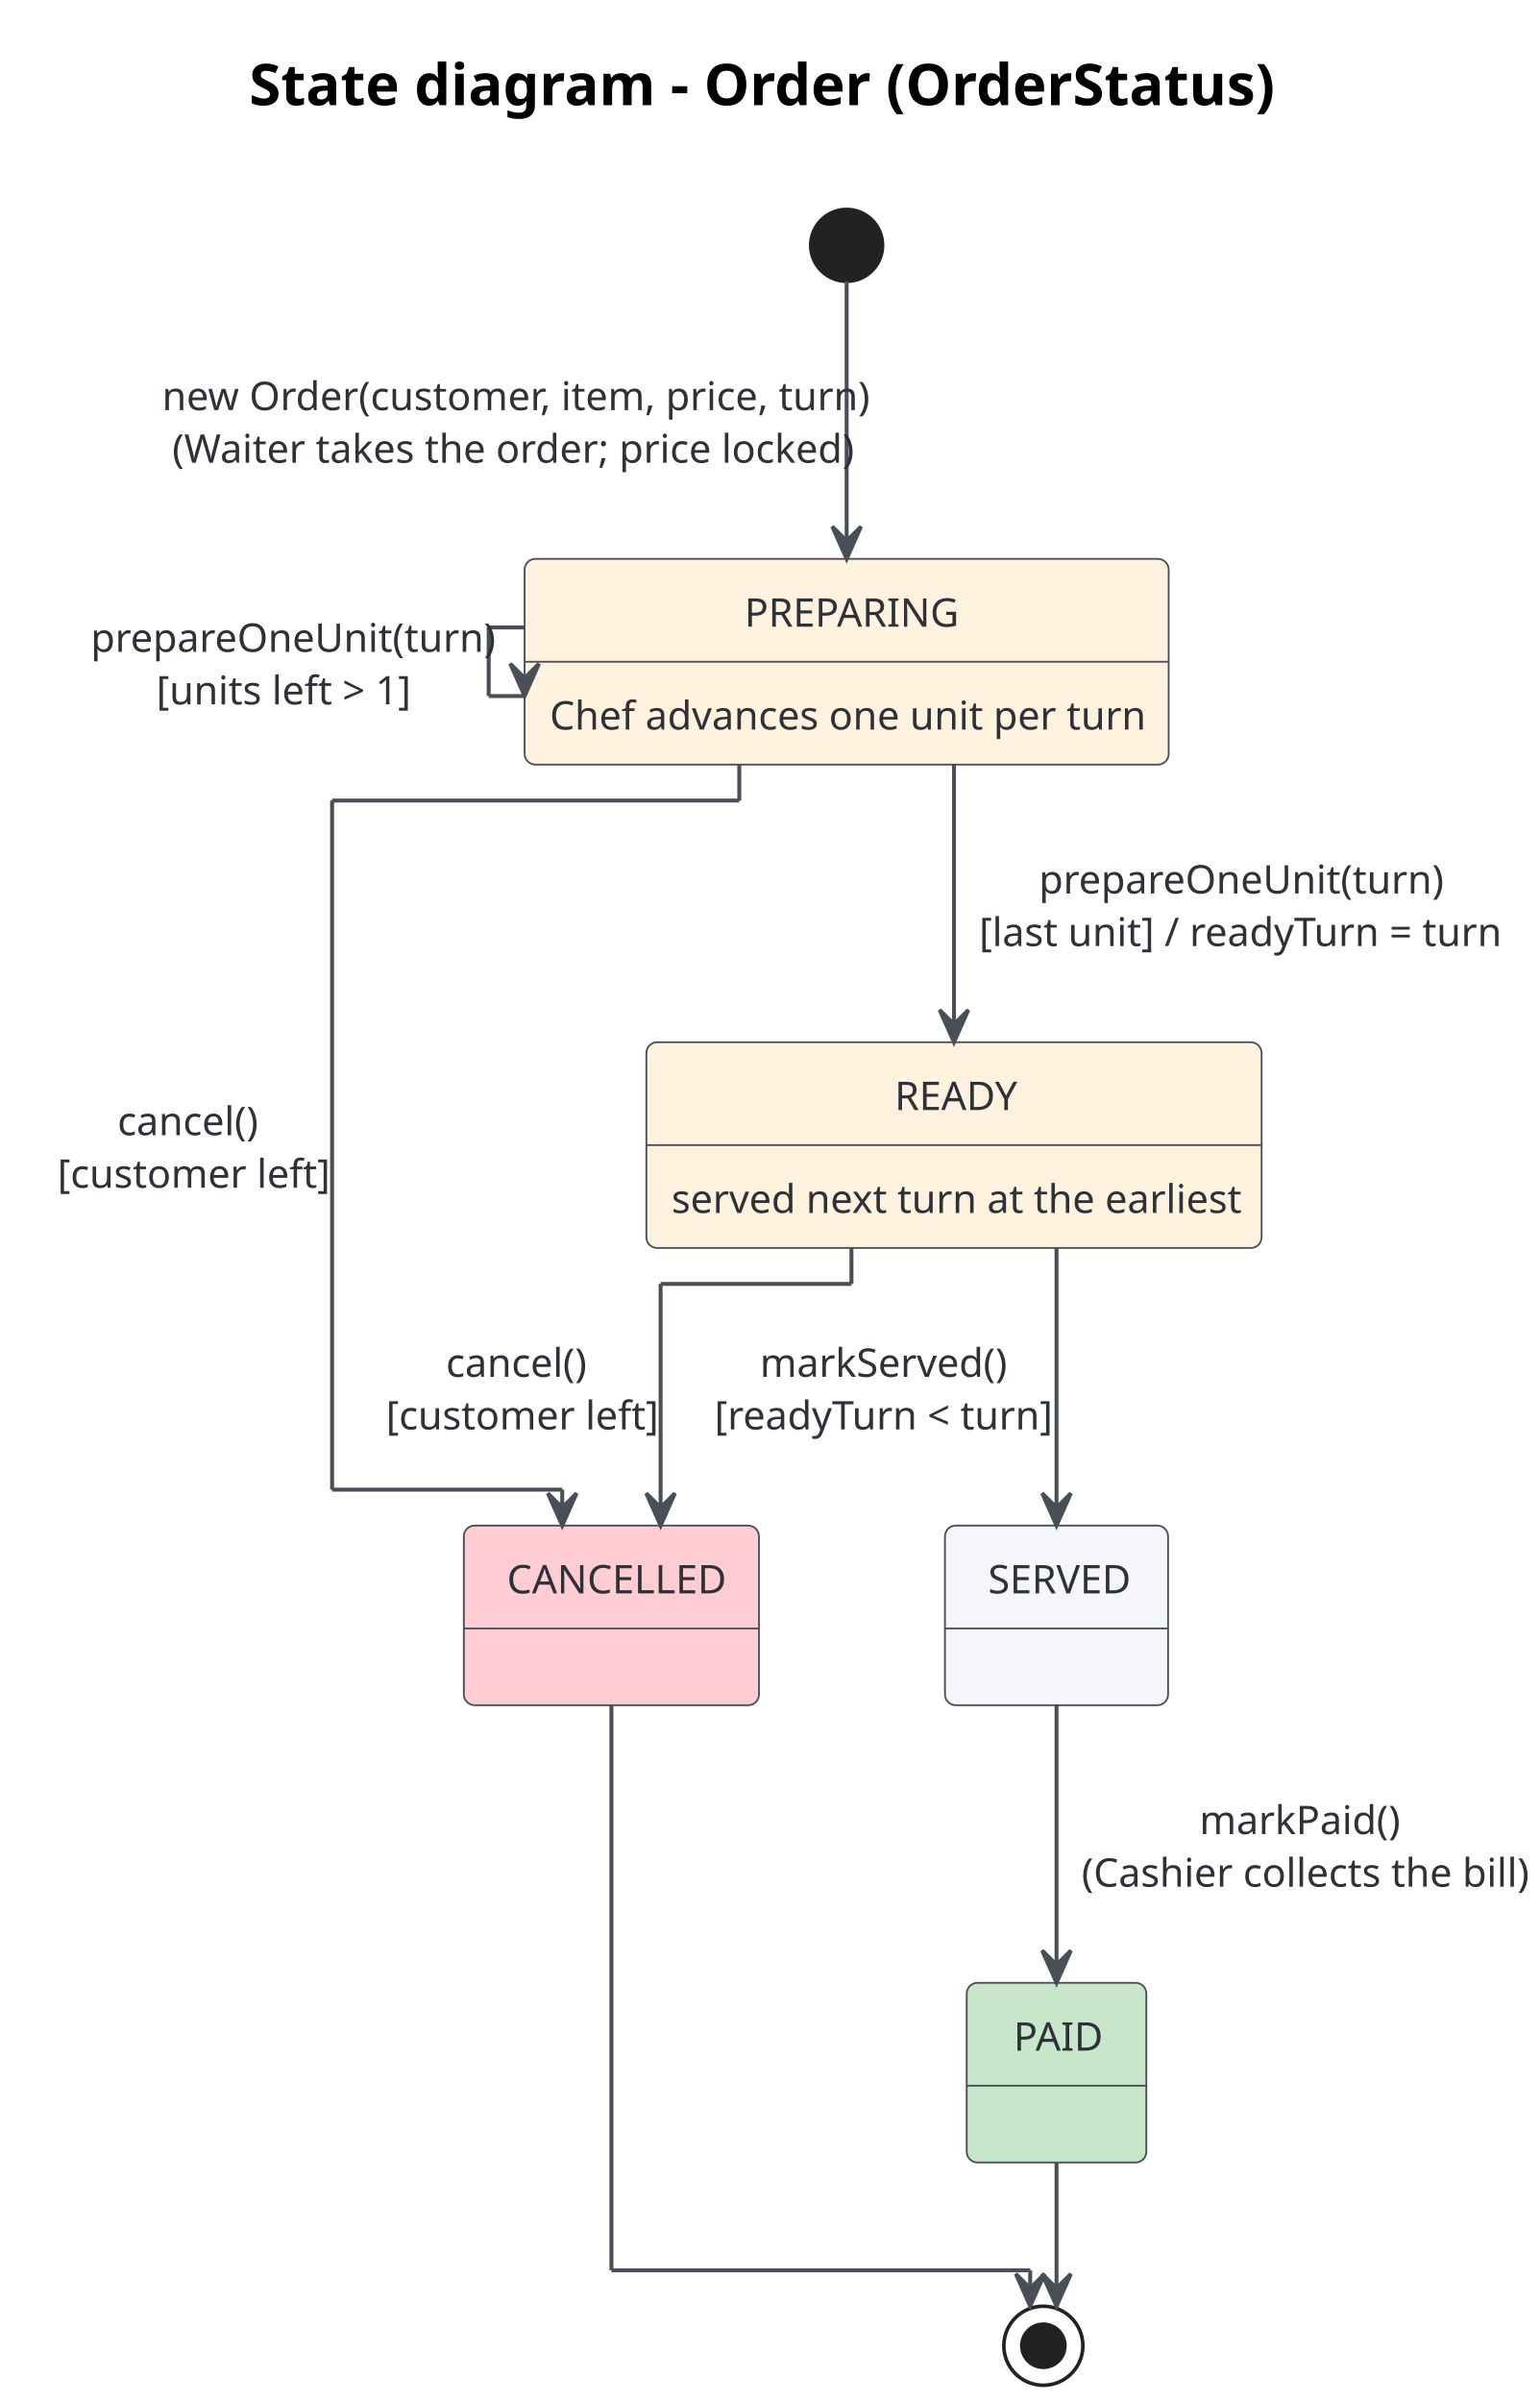
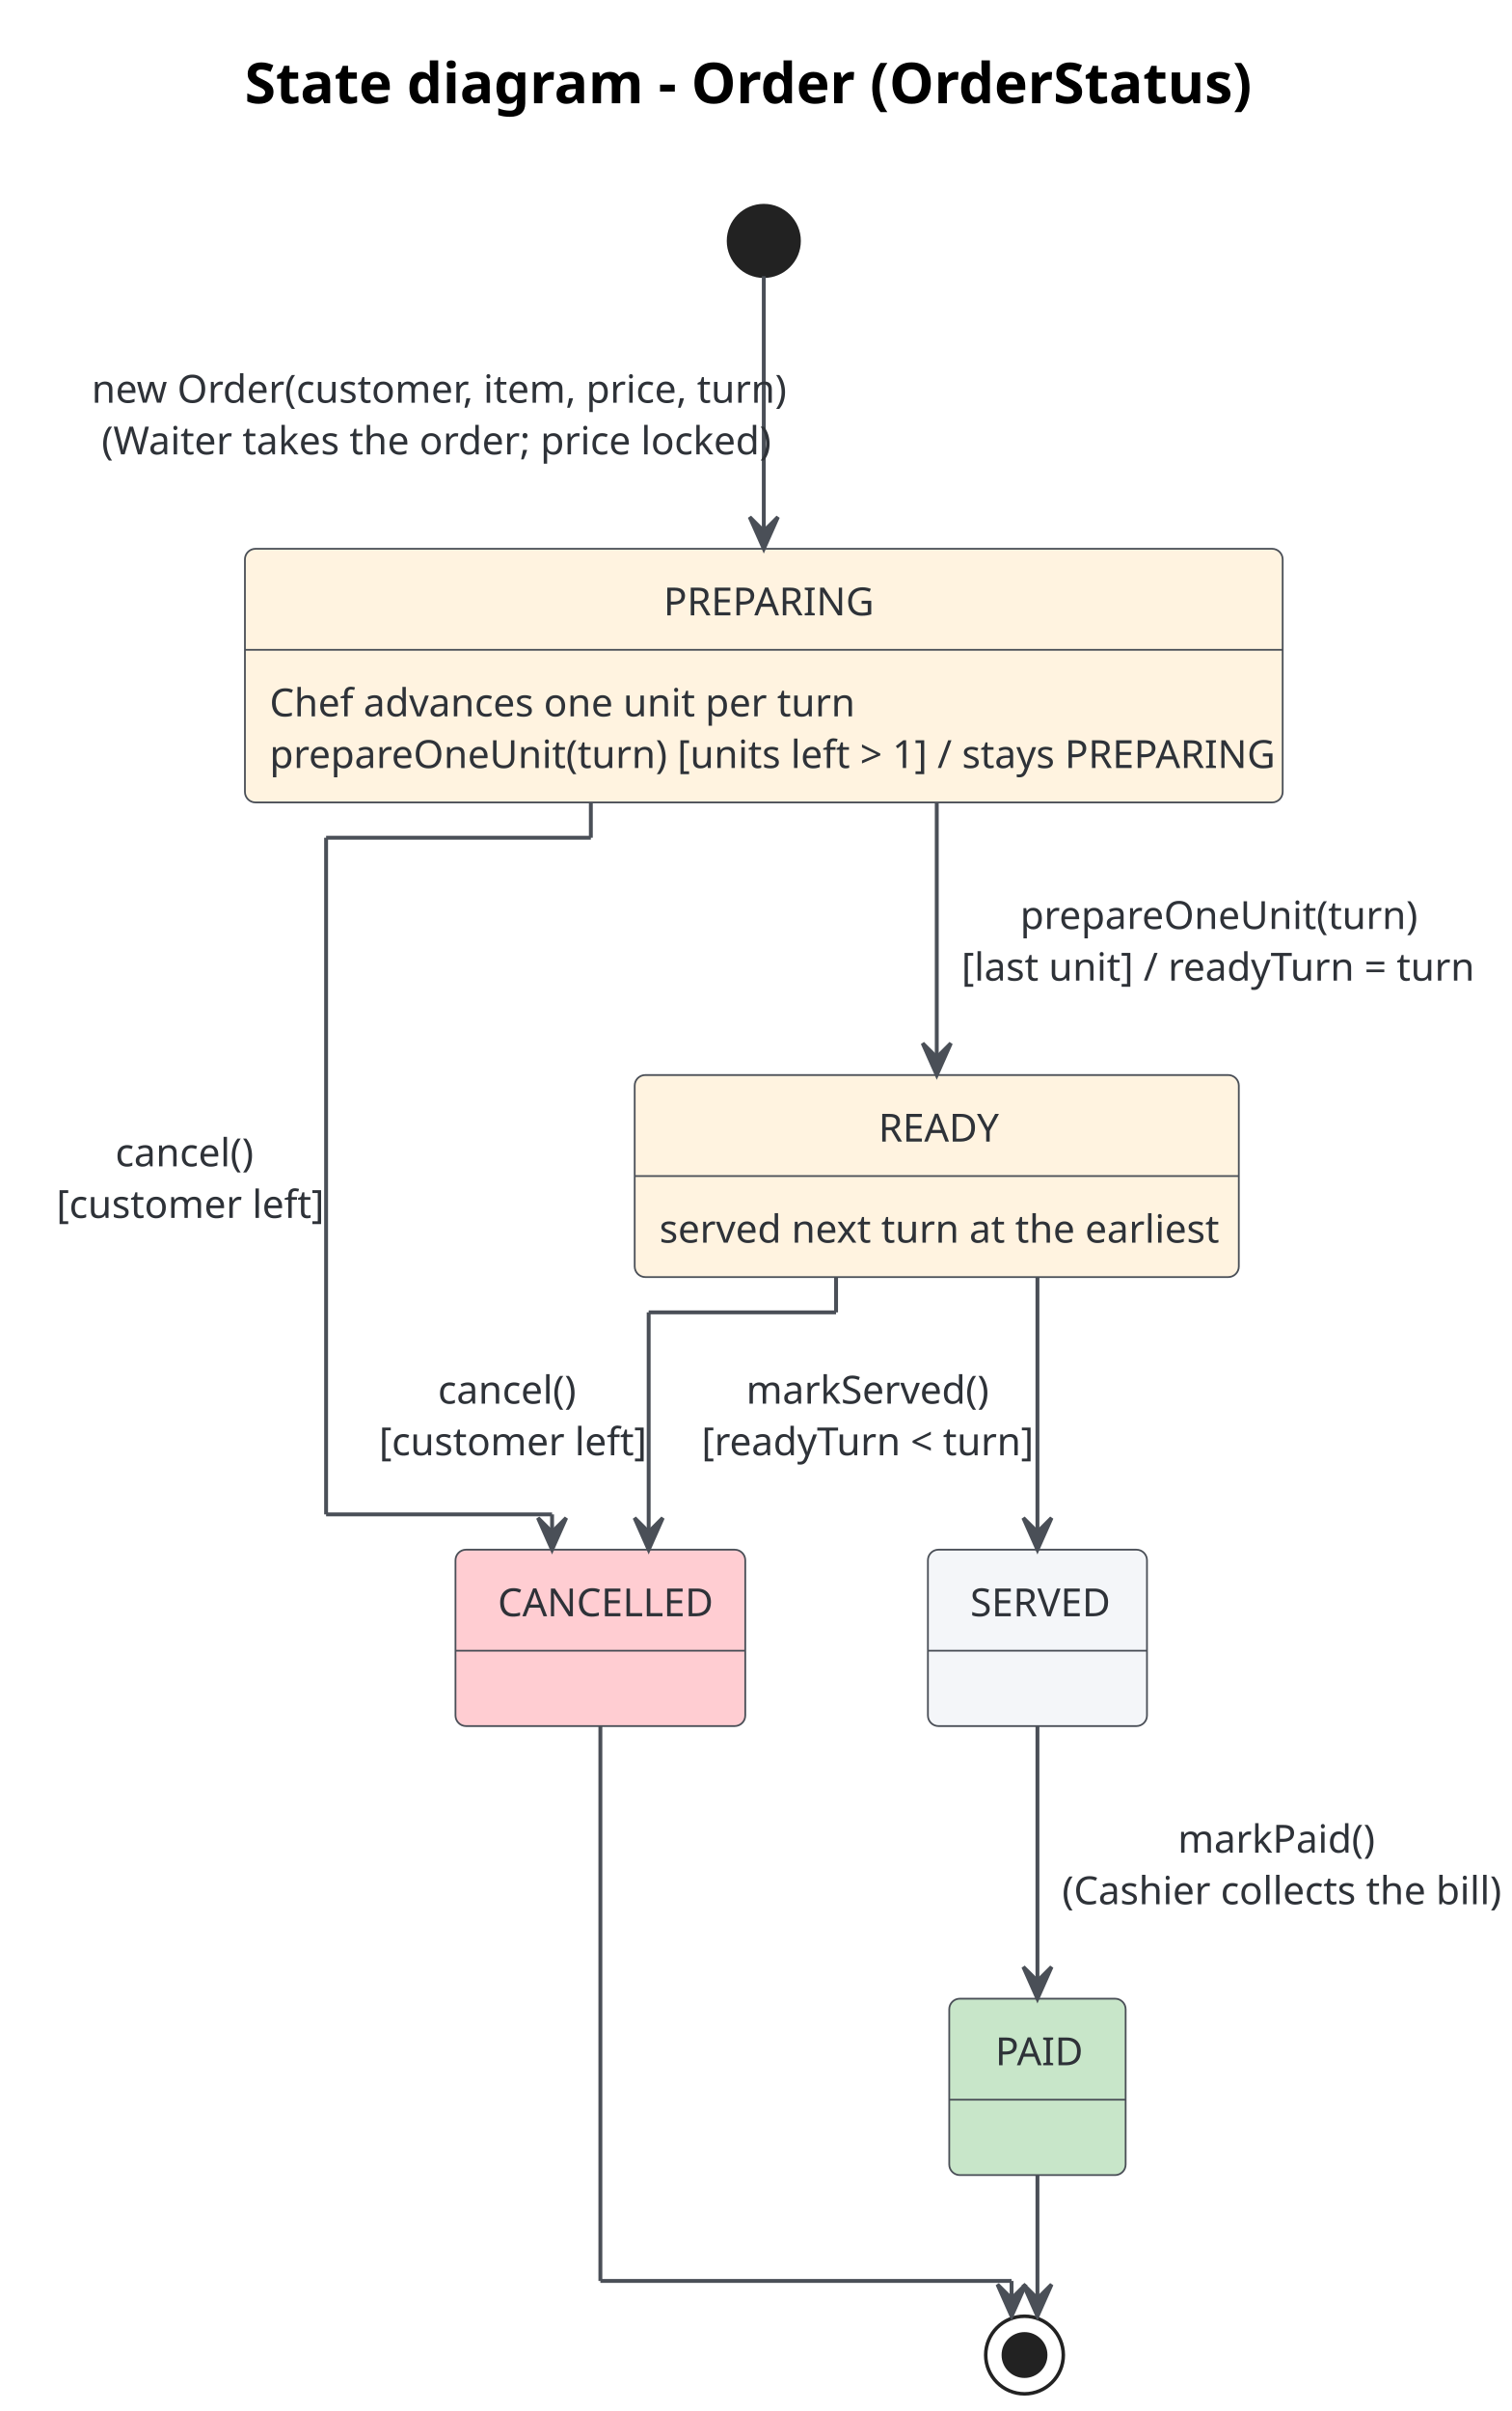
- <svg xmlns="http://www.w3.org/2000/svg" contentStyleType="text/css" data-diagram-type="STATE" height="766.562px" preserveAspectRatio="none" style="width:491px;height:766px;background:#FFFFFF;" version="1.1" viewBox="0 0 491 766" width="491.562px" zoomAndPan="magnify">
+ <svg xmlns="http://www.w3.org/2000/svg" contentStyleType="text/css" data-diagram-type="STATE" height="783.75px" preserveAspectRatio="none" style="width:491px;height:783px;background:#FFFFFF;" version="1.1" viewBox="0 0 491 783" width="491.562px" zoomAndPan="magnify">
  <defs />
  <g>
    <text fill="#000000" font-family="Segoe UI" font-size="18.333" font-weight="bold" lengthAdjust="spacing" textLength="310.333" x="79.467" y="33.533">State diagram - Order (OrderStatus)</text>
    <g id="PREPARING">
-       <rect fill="#FFF3E0" height="65.612" rx="3.438" ry="3.438" style="stroke:#4A4F57;stroke-width:0.573;" width="205.417" x="167.315" y="178.226" />
-       <line style="stroke:#4A4F57;stroke-width:0.573;" x1="167.315" x2="372.732" y1="211.032" y2="211.032" />
-       <text fill="#2E3238" font-family="Segoe UI" font-size="12.604" lengthAdjust="spacing" textLength="65.132" x="237.458" y="199.848">PREPARING</text>
-       <text fill="#2E3238" font-family="Segoe UI" font-size="12.604" lengthAdjust="spacing" textLength="177.917" x="175.336" y="232.655">Chef advances one unit per turn</text>
+       <rect fill="#FFF3E0" height="82.377" rx="3.438" ry="3.438" style="stroke:#4A4F57;stroke-width:0.573;" width="337.059" x="79.553" y="178.226" />
+       <line style="stroke:#4A4F57;stroke-width:0.573;" x1="79.553" x2="416.613" y1="211.032" y2="211.032" />
+       <text fill="#2E3238" font-family="Segoe UI" font-size="12.604" lengthAdjust="spacing" textLength="65.132" x="215.517" y="199.848">PREPARING</text>
+       <text fill="#2E3238" font-family="Segoe UI" font-size="12.604" lengthAdjust="spacing" textLength="177.917" x="87.574" y="232.655">Chef advances one unit per turn</text>
+       <text fill="#2E3238" font-family="Segoe UI" font-size="12.604" lengthAdjust="spacing" textLength="309.559" x="87.574" y="249.419">prepareOneUnit(turn) [units left &gt; 1] / stays PREPARING</text>
    </g>
    <g id="READY">
-       <rect fill="#FFF3E0" height="65.612" rx="3.438" ry="3.438" style="stroke:#4A4F57;stroke-width:0.573;" width="196.216" x="206.151" y="332.368" />
-       <line style="stroke:#4A4F57;stroke-width:0.573;" x1="206.151" x2="402.368" y1="365.174" y2="365.174" />
-       <text fill="#2E3238" font-family="Segoe UI" font-size="12.604" lengthAdjust="spacing" textLength="37.849" x="285.335" y="353.99">READY</text>
-       <text fill="#2E3238" font-family="Segoe UI" font-size="12.604" lengthAdjust="spacing" textLength="168.716" x="214.172" y="386.796">served next turn at the earliest</text>
+       <rect fill="#FFF3E0" height="65.612" rx="3.438" ry="3.438" style="stroke:#4A4F57;stroke-width:0.573;" width="196.216" x="206.151" y="349.132" />
+       <line style="stroke:#4A4F57;stroke-width:0.573;" x1="206.151" x2="402.368" y1="381.938" y2="381.938" />
+       <text fill="#2E3238" font-family="Segoe UI" font-size="12.604" lengthAdjust="spacing" textLength="37.849" x="285.335" y="370.754">READY</text>
+       <text fill="#2E3238" font-family="Segoe UI" font-size="12.604" lengthAdjust="spacing" textLength="168.716" x="214.172" y="403.56">served next turn at the earliest</text>
    </g>
    <g id="SERVED">
-       <rect fill="#F4F6F9" height="57.292" rx="3.438" ry="3.438" style="stroke:#4A4F57;stroke-width:0.573;" width="71.153" x="301.386" y="486.509" />
-       <line style="stroke:#4A4F57;stroke-width:0.573;" x1="301.386" x2="372.539" y1="519.315" y2="519.315" />
-       <text fill="#2E3238" font-family="Segoe UI" font-size="12.604" lengthAdjust="spacing" textLength="43.653" x="315.136" y="508.131">SERVED</text>
+       <rect fill="#F4F6F9" height="57.292" rx="3.438" ry="3.438" style="stroke:#4A4F57;stroke-width:0.573;" width="71.153" x="301.386" y="503.274" />
+       <line style="stroke:#4A4F57;stroke-width:0.573;" x1="301.386" x2="372.539" y1="536.08" y2="536.08" />
+       <text fill="#2E3238" font-family="Segoe UI" font-size="12.604" lengthAdjust="spacing" textLength="43.653" x="315.136" y="524.896">SERVED</text>
    </g>
    <g id="PAID">
-       <rect fill="#C8E6C9" height="57.292" rx="3.438" ry="3.438" style="stroke:#4A4F57;stroke-width:0.573;" width="57.292" x="308.316" y="632.33" />
-       <line style="stroke:#4A4F57;stroke-width:0.573;" x1="308.316" x2="365.608" y1="665.136" y2="665.136" />
-       <text fill="#2E3238" font-family="Segoe UI" font-size="12.604" lengthAdjust="spacing" textLength="27.381" x="323.272" y="653.952">PAID</text>
+       <rect fill="#C8E6C9" height="57.292" rx="3.438" ry="3.438" style="stroke:#4A4F57;stroke-width:0.573;" width="57.292" x="308.316" y="649.094" />
+       <line style="stroke:#4A4F57;stroke-width:0.573;" x1="308.316" x2="365.608" y1="681.901" y2="681.901" />
+       <text fill="#2E3238" font-family="Segoe UI" font-size="12.604" lengthAdjust="spacing" textLength="27.381" x="323.272" y="670.716">PAID</text>
    </g>
    <g id="CANCELLED">
-       <rect fill="#FFCDD2" height="57.292" rx="3.438" ry="3.438" style="stroke:#4A4F57;stroke-width:0.573;" width="94.121" x="147.94" y="486.509" />
-       <line style="stroke:#4A4F57;stroke-width:0.573;" x1="147.94" x2="242.062" y1="519.315" y2="519.315" />
-       <text fill="#2E3238" font-family="Segoe UI" font-size="12.604" lengthAdjust="spacing" textLength="66.621" x="161.69" y="508.131">CANCELLED</text>
+       <rect fill="#FFCDD2" height="57.292" rx="3.438" ry="3.438" style="stroke:#4A4F57;stroke-width:0.573;" width="94.121" x="147.94" y="503.274" />
+       <line style="stroke:#4A4F57;stroke-width:0.573;" x1="147.94" x2="242.062" y1="536.08" y2="536.08" />
+       <text fill="#2E3238" font-family="Segoe UI" font-size="12.604" lengthAdjust="spacing" textLength="66.621" x="161.69" y="524.896">CANCELLED</text>
    </g>
-     <ellipse cx="270.023" cy="78.239" fill="#222222" rx="11.458" ry="11.458" style="stroke:#222222;stroke-width:1.146;" />
-     <ellipse cx="332.761" cy="748.059" fill="none" rx="12.604" ry="12.604" style="stroke:#222222;stroke-width:1.146;" />
-     <ellipse cx="332.761" cy="748.059" fill="#222222" rx="6.875" ry="6.875" style="stroke:#222222;stroke-width:1.146;" />
-     <line style="stroke:#4A4F57;stroke-width:1.26;" x1="270.023" x2="270.023" y1="89.697" y2="178.226" />
-     <polygon fill="#4A4F57" points="270.023,178.226,274.607,167.914,270.023,172.497,265.44,167.914,270.023,178.226" style="stroke:#4A4F57;stroke-width:1.26;" />
-     <text fill="#2E3238" font-family="Segoe UI" font-size="12.604" lengthAdjust="spacing" textLength="211.464" x="51.684" y="130.798">new Order(customer, item, price, turn)</text>
-     <text fill="#2E3238" font-family="Segoe UI" font-size="12.604" lengthAdjust="spacing" textLength="204.929" x="54.952" y="147.563">(Waiter takes the order; price locked)</text>
-     <line style="stroke:#4A4F57;stroke-width:1.26;" x1="167.315" x2="155.857" y1="200.097" y2="200.097" />
-     <line style="stroke:#4A4F57;stroke-width:1.26;" x1="155.857" x2="155.857" y1="200.097" y2="221.968" />
-     <line style="stroke:#4A4F57;stroke-width:1.26;" x1="155.857" x2="167.315" y1="221.968" y2="221.968" />
-     <polygon fill="#4A4F57" points="167.315,221.968,171.898,211.655,167.315,216.239,162.732,211.655,167.315,221.968" style="stroke:#4A4F57;stroke-width:1.26;" />
-     <text fill="#2E3238" font-family="Segoe UI" font-size="12.604" lengthAdjust="spacing" textLength="120.047" x="28.934" y="207.869">prepareOneUnit(turn)</text>
-     <text fill="#2E3238" font-family="Segoe UI" font-size="12.604" lengthAdjust="spacing" textLength="78.179" x="49.868" y="224.634">[units left &gt; 1]</text>
-     <line style="stroke:#4A4F57;stroke-width:1.26;" x1="304.26" x2="304.26" y1="243.839" y2="332.368" />
-     <polygon fill="#4A4F57" points="304.26,332.368,308.843,322.055,304.26,326.639,299.676,322.055,304.26,332.368" style="stroke:#4A4F57;stroke-width:1.26;" />
-     <text fill="#2E3238" font-family="Segoe UI" font-size="12.604" lengthAdjust="spacing" textLength="120.047" x="331.334" y="284.94">prepareOneUnit(turn)</text>
-     <text fill="#2E3238" font-family="Segoe UI" font-size="12.604" lengthAdjust="spacing" textLength="158.155" x="312.28" y="301.704">[last unit] / readyTurn = turn</text>
-     <line style="stroke:#4A4F57;stroke-width:1.26;" x1="336.962" x2="336.962" y1="397.98" y2="486.509" />
-     <polygon fill="#4A4F57" points="336.962,486.509,341.546,476.197,336.962,480.78,332.379,476.197,336.962,486.509" style="stroke:#4A4F57;stroke-width:1.26;" />
-     <text fill="#2E3238" font-family="Segoe UI" font-size="12.604" lengthAdjust="spacing" textLength="73.243" x="242.36" y="439.081">markServed()</text>
-     <text fill="#2E3238" font-family="Segoe UI" font-size="12.604" lengthAdjust="spacing" textLength="102.212" x="227.875" y="455.846">[readyTurn &lt; turn]</text>
-     <line style="stroke:#4A4F57;stroke-width:1.26;" x1="336.962" x2="336.962" y1="543.801" y2="632.33" />
-     <polygon fill="#4A4F57" points="336.962,632.33,341.546,622.017,336.962,626.601,332.379,622.017,336.962,632.33" style="stroke:#4A4F57;stroke-width:1.26;" />
-     <text fill="#2E3238" font-family="Segoe UI" font-size="12.604" lengthAdjust="spacing" textLength="59.47" x="382.546" y="584.902">markPaid()</text>
-     <text fill="#2E3238" font-family="Segoe UI" font-size="12.604" lengthAdjust="spacing" textLength="134.596" x="344.983" y="601.667">(Cashier collects the bill)</text>
-     <line style="stroke:#4A4F57;stroke-width:1.26;" x1="235.787" x2="235.787" y1="243.839" y2="255.297" />
-     <line style="stroke:#4A4F57;stroke-width:1.26;" x1="235.787" x2="105.917" y1="255.297" y2="255.297" />
-     <line style="stroke:#4A4F57;stroke-width:1.26;" x1="105.917" x2="105.917" y1="255.297" y2="475.051" />
-     <line style="stroke:#4A4F57;stroke-width:1.26;" x1="105.917" x2="179.314" y1="475.051" y2="475.051" />
-     <line style="stroke:#4A4F57;stroke-width:1.26;" x1="179.314" x2="179.314" y1="475.051" y2="486.509" />
-     <polygon fill="#4A4F57" points="179.314,486.509,183.898,476.197,179.314,480.78,174.731,476.197,179.314,486.509" style="stroke:#4A4F57;stroke-width:1.26;" />
-     <text fill="#2E3238" font-family="Segoe UI" font-size="12.604" lengthAdjust="spacing" textLength="42.441" x="37.467" y="362.011">cancel()</text>
-     <text fill="#2E3238" font-family="Segoe UI" font-size="12.604" lengthAdjust="spacing" textLength="80.709" x="18.333" y="378.775">[customer left]</text>
-     <line style="stroke:#4A4F57;stroke-width:1.26;" x1="271.557" x2="271.557" y1="397.98" y2="409.438" />
-     <line style="stroke:#4A4F57;stroke-width:1.26;" x1="271.557" x2="210.688" y1="409.438" y2="409.438" />
-     <line style="stroke:#4A4F57;stroke-width:1.26;" x1="210.688" x2="210.688" y1="409.438" y2="486.509" />
-     <polygon fill="#4A4F57" points="210.688,486.509,215.271,476.197,210.688,480.78,206.105,476.197,210.688,486.509" style="stroke:#4A4F57;stroke-width:1.26;" />
-     <text fill="#2E3238" font-family="Segoe UI" font-size="12.604" lengthAdjust="spacing" textLength="42.441" x="142.238" y="439.081">cancel()</text>
-     <text fill="#2E3238" font-family="Segoe UI" font-size="12.604" lengthAdjust="spacing" textLength="80.709" x="123.104" y="455.846">[customer left]</text>
-     <line style="stroke:#4A4F57;stroke-width:1.26;" x1="336.962" x2="336.962" y1="689.622" y2="735.455" />
-     <polygon fill="#4A4F57" points="336.962,735.455,341.546,725.142,336.962,729.726,332.379,725.142,336.962,735.455" style="stroke:#4A4F57;stroke-width:1.26;" />
-     <line style="stroke:#4A4F57;stroke-width:1.26;" x1="195.001" x2="195.001" y1="543.801" y2="723.997" />
-     <line style="stroke:#4A4F57;stroke-width:1.26;" x1="195.001" x2="328.56" y1="723.997" y2="723.997" />
-     <line style="stroke:#4A4F57;stroke-width:1.26;" x1="328.56" x2="328.56" y1="723.997" y2="735.455" />
-     <polygon fill="#4A4F57" points="328.56,735.455,333.143,725.142,328.56,729.726,323.976,725.142,328.56,735.455" style="stroke:#4A4F57;stroke-width:1.26;" />
+     <ellipse cx="248.083" cy="78.239" fill="#222222" rx="11.458" ry="11.458" style="stroke:#222222;stroke-width:1.146;" />
+     <ellipse cx="332.761" cy="764.824" fill="none" rx="12.604" ry="12.604" style="stroke:#222222;stroke-width:1.146;" />
+     <ellipse cx="332.761" cy="764.824" fill="#222222" rx="6.875" ry="6.875" style="stroke:#222222;stroke-width:1.146;" />
+     <line style="stroke:#4A4F57;stroke-width:1.26;" x1="248.083" x2="248.083" y1="89.697" y2="178.226" />
+     <polygon fill="#4A4F57" points="248.083,178.226,252.666,167.914,248.083,172.497,243.5,167.914,248.083,178.226" style="stroke:#4A4F57;stroke-width:1.26;" />
+     <text fill="#2E3238" font-family="Segoe UI" font-size="12.604" lengthAdjust="spacing" textLength="211.464" x="29.744" y="130.798">new Order(customer, item, price, turn)</text>
+     <text fill="#2E3238" font-family="Segoe UI" font-size="12.604" lengthAdjust="spacing" textLength="204.929" x="33.012" y="147.563">(Waiter takes the order; price locked)</text>
+     <line style="stroke:#4A4F57;stroke-width:1.26;" x1="304.26" x2="304.26" y1="260.603" y2="349.132" />
+     <polygon fill="#4A4F57" points="304.26,349.132,308.843,338.82,304.26,343.403,299.676,338.82,304.26,349.132" style="stroke:#4A4F57;stroke-width:1.26;" />
+     <text fill="#2E3238" font-family="Segoe UI" font-size="12.604" lengthAdjust="spacing" textLength="120.047" x="331.334" y="301.704">prepareOneUnit(turn)</text>
+     <text fill="#2E3238" font-family="Segoe UI" font-size="12.604" lengthAdjust="spacing" textLength="158.155" x="312.28" y="318.469">[last unit] / readyTurn = turn</text>
+     <line style="stroke:#4A4F57;stroke-width:1.26;" x1="336.962" x2="336.962" y1="414.745" y2="503.274" />
+     <polygon fill="#4A4F57" points="336.962,503.274,341.546,492.961,336.962,497.545,332.379,492.961,336.962,503.274" style="stroke:#4A4F57;stroke-width:1.26;" />
+     <text fill="#2E3238" font-family="Segoe UI" font-size="12.604" lengthAdjust="spacing" textLength="73.243" x="242.36" y="455.846">markServed()</text>
+     <text fill="#2E3238" font-family="Segoe UI" font-size="12.604" lengthAdjust="spacing" textLength="102.212" x="227.875" y="472.61">[readyTurn &lt; turn]</text>
+     <line style="stroke:#4A4F57;stroke-width:1.26;" x1="336.962" x2="336.962" y1="560.565" y2="649.094" />
+     <polygon fill="#4A4F57" points="336.962,649.094,341.546,638.782,336.962,643.365,332.379,638.782,336.962,649.094" style="stroke:#4A4F57;stroke-width:1.26;" />
+     <text fill="#2E3238" font-family="Segoe UI" font-size="12.604" lengthAdjust="spacing" textLength="59.47" x="382.546" y="601.667">markPaid()</text>
+     <text fill="#2E3238" font-family="Segoe UI" font-size="12.604" lengthAdjust="spacing" textLength="134.596" x="344.983" y="618.431">(Cashier collects the bill)</text>
+     <line style="stroke:#4A4F57;stroke-width:1.26;" x1="191.907" x2="191.907" y1="260.603" y2="272.062" />
+     <line style="stroke:#4A4F57;stroke-width:1.26;" x1="191.907" x2="105.917" y1="272.062" y2="272.062" />
+     <line style="stroke:#4A4F57;stroke-width:1.26;" x1="105.917" x2="105.917" y1="272.062" y2="491.815" />
+     <line style="stroke:#4A4F57;stroke-width:1.26;" x1="105.917" x2="179.314" y1="491.815" y2="491.815" />
+     <line style="stroke:#4A4F57;stroke-width:1.26;" x1="179.314" x2="179.314" y1="491.815" y2="503.274" />
+     <polygon fill="#4A4F57" points="179.314,503.274,183.898,492.961,179.314,497.545,174.731,492.961,179.314,503.274" style="stroke:#4A4F57;stroke-width:1.26;" />
+     <text fill="#2E3238" font-family="Segoe UI" font-size="12.604" lengthAdjust="spacing" textLength="42.441" x="37.467" y="378.775">cancel()</text>
+     <text fill="#2E3238" font-family="Segoe UI" font-size="12.604" lengthAdjust="spacing" textLength="80.709" x="18.333" y="395.54">[customer left]</text>
+     <line style="stroke:#4A4F57;stroke-width:1.26;" x1="271.557" x2="271.557" y1="414.745" y2="426.203" />
+     <line style="stroke:#4A4F57;stroke-width:1.26;" x1="271.557" x2="210.688" y1="426.203" y2="426.203" />
+     <line style="stroke:#4A4F57;stroke-width:1.26;" x1="210.688" x2="210.688" y1="426.203" y2="503.274" />
+     <polygon fill="#4A4F57" points="210.688,503.274,215.271,492.961,210.688,497.545,206.105,492.961,210.688,503.274" style="stroke:#4A4F57;stroke-width:1.26;" />
+     <text fill="#2E3238" font-family="Segoe UI" font-size="12.604" lengthAdjust="spacing" textLength="42.441" x="142.238" y="455.846">cancel()</text>
+     <text fill="#2E3238" font-family="Segoe UI" font-size="12.604" lengthAdjust="spacing" textLength="80.709" x="123.104" y="472.61">[customer left]</text>
+     <line style="stroke:#4A4F57;stroke-width:1.26;" x1="336.962" x2="336.962" y1="706.386" y2="752.219" />
+     <polygon fill="#4A4F57" points="336.962,752.219,341.546,741.907,336.962,746.49,332.379,741.907,336.962,752.219" style="stroke:#4A4F57;stroke-width:1.26;" />
+     <line style="stroke:#4A4F57;stroke-width:1.26;" x1="195.001" x2="195.001" y1="560.565" y2="740.761" />
+     <line style="stroke:#4A4F57;stroke-width:1.26;" x1="195.001" x2="328.56" y1="740.761" y2="740.761" />
+     <line style="stroke:#4A4F57;stroke-width:1.26;" x1="328.56" x2="328.56" y1="740.761" y2="752.219" />
+     <polygon fill="#4A4F57" points="328.56,752.219,333.143,741.907,328.56,746.49,323.976,741.907,328.56,752.219" style="stroke:#4A4F57;stroke-width:1.26;" />
  </g>
</svg>
